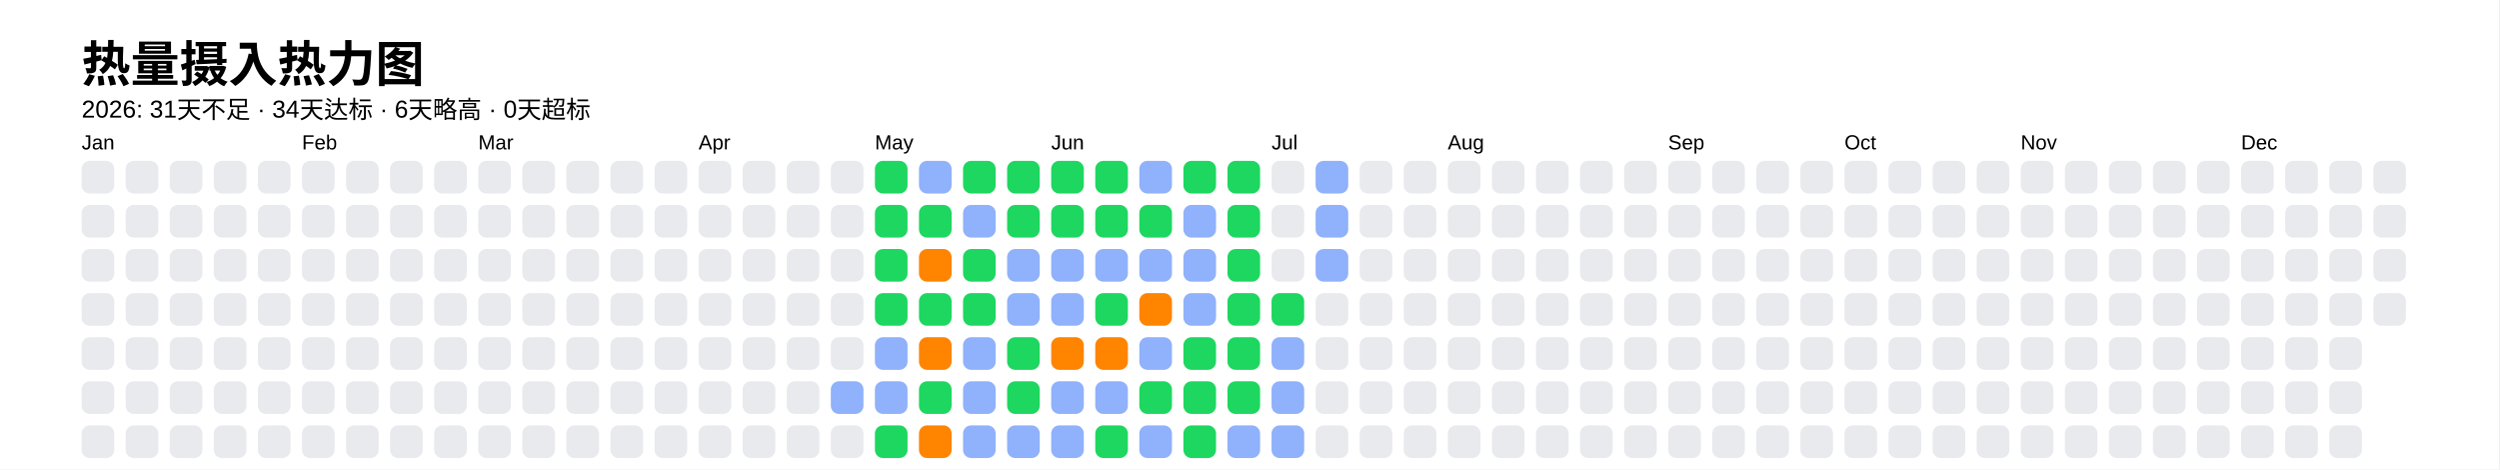
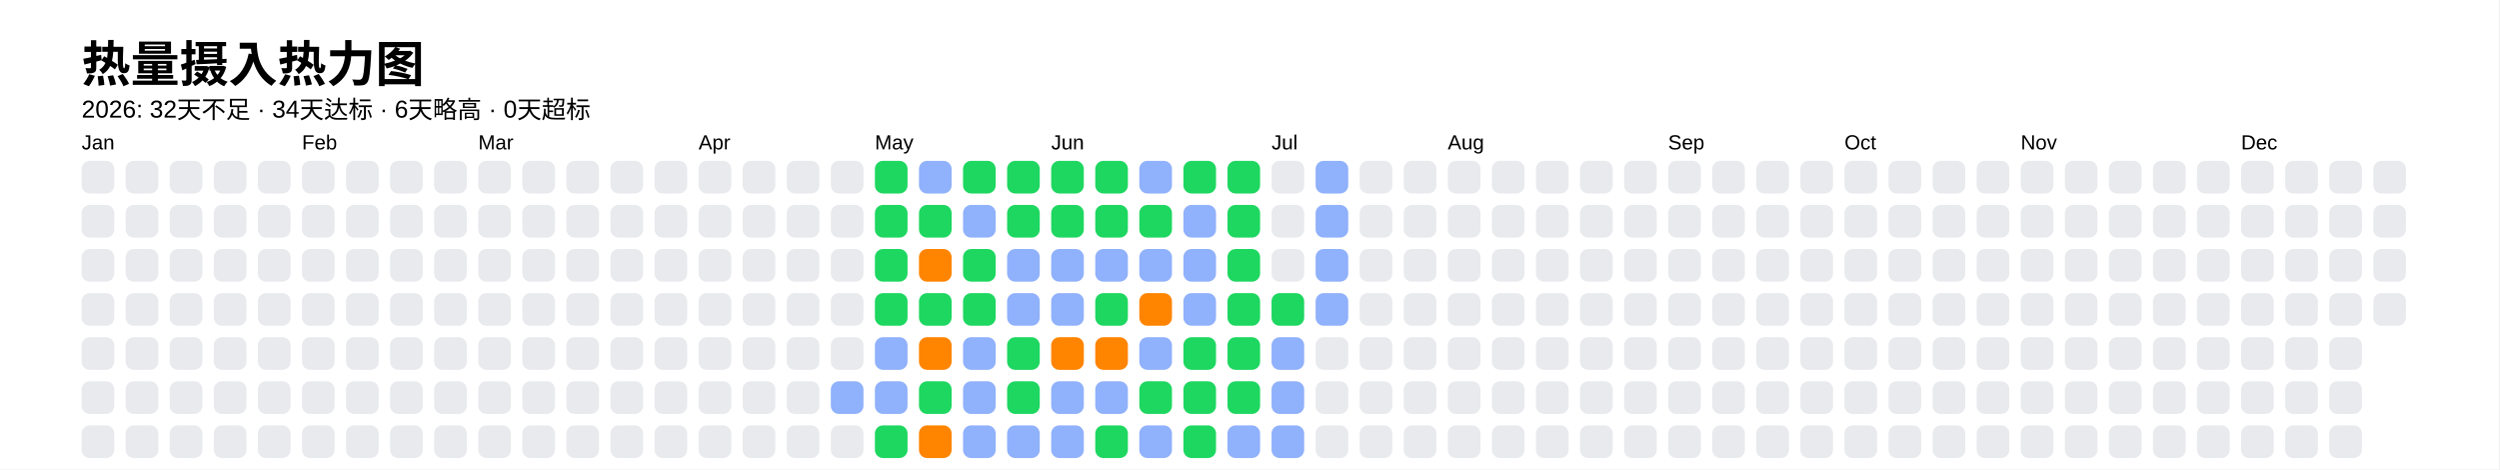
<svg xmlns="http://www.w3.org/2000/svg" style="background-color:white;" baseProfile="full" height="57.5mm" version="1.1" viewBox="0,0,306.2,57.5" width="306.2mm">
  <defs />
  <rect fill="#FFFFFF" height="57.5" width="306.2" x="0" y="0" />
  <text fill="#000000" style="font-size:6px; font-family:Arial; font-weight:bold;" x="10" y="10">热量摄入热力图</text>
-   <text fill="#000000" style="font-size:3px; font-family:Arial;" x="10" y="14.4">2026: 31天不足 · 34天达标 · 6天略高 · 0天超标</text>
+   <text fill="#000000" style="font-size:3px; font-family:Arial;" x="10" y="14.4">2026: 32天不足 · 34天达标 · 6天略高 · 0天超标</text>
  <text fill="#000000" style="font-size:2.5px; font-family:Arial" x="10" y="18.3">Jan</text>
  <rect fill="#E8EAED" height="4" rx="1" ry="1" width="4" x="10" y="19.7" />
  <rect fill="#E8EAED" height="4" rx="1" ry="1" width="4" x="10" y="25.1" />
  <rect fill="#E8EAED" height="4" rx="1" ry="1" width="4" x="10" y="30.5" />
  <rect fill="#E8EAED" height="4" rx="1" ry="1" width="4" x="10" y="35.9" />
  <rect fill="#E8EAED" height="4" rx="1" ry="1" width="4" x="10" y="41.3" />
  <rect fill="#E8EAED" height="4" rx="1" ry="1" width="4" x="10" y="46.7" />
  <rect fill="#E8EAED" height="4" rx="1" ry="1" width="4" x="10" y="52.1" />
  <rect fill="#E8EAED" height="4" rx="1" ry="1" width="4" x="15.4" y="19.7" />
  <rect fill="#E8EAED" height="4" rx="1" ry="1" width="4" x="15.4" y="25.1" />
  <rect fill="#E8EAED" height="4" rx="1" ry="1" width="4" x="15.4" y="30.5" />
  <rect fill="#E8EAED" height="4" rx="1" ry="1" width="4" x="15.4" y="35.9" />
  <rect fill="#E8EAED" height="4" rx="1" ry="1" width="4" x="15.4" y="41.3" />
  <rect fill="#E8EAED" height="4" rx="1" ry="1" width="4" x="15.4" y="46.7" />
  <rect fill="#E8EAED" height="4" rx="1" ry="1" width="4" x="15.4" y="52.1" />
  <rect fill="#E8EAED" height="4" rx="1" ry="1" width="4" x="20.8" y="19.7" />
  <rect fill="#E8EAED" height="4" rx="1" ry="1" width="4" x="20.8" y="25.1" />
  <rect fill="#E8EAED" height="4" rx="1" ry="1" width="4" x="20.8" y="30.5" />
  <rect fill="#E8EAED" height="4" rx="1" ry="1" width="4" x="20.8" y="35.9" />
  <rect fill="#E8EAED" height="4" rx="1" ry="1" width="4" x="20.8" y="41.3" />
  <rect fill="#E8EAED" height="4" rx="1" ry="1" width="4" x="20.8" y="46.7" />
  <rect fill="#E8EAED" height="4" rx="1" ry="1" width="4" x="20.8" y="52.1" />
  <rect fill="#E8EAED" height="4" rx="1" ry="1" width="4" x="26.2" y="19.7" />
  <rect fill="#E8EAED" height="4" rx="1" ry="1" width="4" x="26.2" y="25.1" />
  <rect fill="#E8EAED" height="4" rx="1" ry="1" width="4" x="26.2" y="30.5" />
  <rect fill="#E8EAED" height="4" rx="1" ry="1" width="4" x="26.2" y="35.9" />
  <rect fill="#E8EAED" height="4" rx="1" ry="1" width="4" x="26.2" y="41.3" />
  <rect fill="#E8EAED" height="4" rx="1" ry="1" width="4" x="26.2" y="46.7" />
  <rect fill="#E8EAED" height="4" rx="1" ry="1" width="4" x="26.2" y="52.1" />
  <rect fill="#E8EAED" height="4" rx="1" ry="1" width="4" x="31.6" y="19.7" />
  <rect fill="#E8EAED" height="4" rx="1" ry="1" width="4" x="31.6" y="25.1" />
  <rect fill="#E8EAED" height="4" rx="1" ry="1" width="4" x="31.6" y="30.5" />
  <rect fill="#E8EAED" height="4" rx="1" ry="1" width="4" x="31.6" y="35.9" />
  <rect fill="#E8EAED" height="4" rx="1" ry="1" width="4" x="31.6" y="41.3" />
  <rect fill="#E8EAED" height="4" rx="1" ry="1" width="4" x="31.6" y="46.7" />
  <rect fill="#E8EAED" height="4" rx="1" ry="1" width="4" x="31.6" y="52.1" />
  <text fill="#000000" style="font-size:2.5px; font-family:Arial" x="37.0" y="18.3">Feb</text>
  <rect fill="#E8EAED" height="4" rx="1" ry="1" width="4" x="37.0" y="19.7" />
  <rect fill="#E8EAED" height="4" rx="1" ry="1" width="4" x="37.0" y="25.1" />
  <rect fill="#E8EAED" height="4" rx="1" ry="1" width="4" x="37.0" y="30.5" />
  <rect fill="#E8EAED" height="4" rx="1" ry="1" width="4" x="37.0" y="35.9" />
  <rect fill="#E8EAED" height="4" rx="1" ry="1" width="4" x="37.0" y="41.3" />
  <rect fill="#E8EAED" height="4" rx="1" ry="1" width="4" x="37.0" y="46.7" />
  <rect fill="#E8EAED" height="4" rx="1" ry="1" width="4" x="37.0" y="52.1" />
  <rect fill="#E8EAED" height="4" rx="1" ry="1" width="4" x="42.4" y="19.7" />
  <rect fill="#E8EAED" height="4" rx="1" ry="1" width="4" x="42.4" y="25.1" />
  <rect fill="#E8EAED" height="4" rx="1" ry="1" width="4" x="42.4" y="30.5" />
  <rect fill="#E8EAED" height="4" rx="1" ry="1" width="4" x="42.4" y="35.9" />
  <rect fill="#E8EAED" height="4" rx="1" ry="1" width="4" x="42.4" y="41.3" />
  <rect fill="#E8EAED" height="4" rx="1" ry="1" width="4" x="42.4" y="46.7" />
  <rect fill="#E8EAED" height="4" rx="1" ry="1" width="4" x="42.4" y="52.1" />
  <rect fill="#E8EAED" height="4" rx="1" ry="1" width="4" x="47.8" y="19.7" />
  <rect fill="#E8EAED" height="4" rx="1" ry="1" width="4" x="47.8" y="25.1" />
  <rect fill="#E8EAED" height="4" rx="1" ry="1" width="4" x="47.8" y="30.5" />
  <rect fill="#E8EAED" height="4" rx="1" ry="1" width="4" x="47.8" y="35.9" />
  <rect fill="#E8EAED" height="4" rx="1" ry="1" width="4" x="47.8" y="41.3" />
  <rect fill="#E8EAED" height="4" rx="1" ry="1" width="4" x="47.8" y="46.7" />
  <rect fill="#E8EAED" height="4" rx="1" ry="1" width="4" x="47.8" y="52.1" />
  <rect fill="#E8EAED" height="4" rx="1" ry="1" width="4" x="53.2" y="19.7" />
  <rect fill="#E8EAED" height="4" rx="1" ry="1" width="4" x="53.2" y="25.1" />
  <rect fill="#E8EAED" height="4" rx="1" ry="1" width="4" x="53.2" y="30.5" />
  <rect fill="#E8EAED" height="4" rx="1" ry="1" width="4" x="53.2" y="35.9" />
  <rect fill="#E8EAED" height="4" rx="1" ry="1" width="4" x="53.2" y="41.3" />
  <rect fill="#E8EAED" height="4" rx="1" ry="1" width="4" x="53.2" y="46.7" />
  <rect fill="#E8EAED" height="4" rx="1" ry="1" width="4" x="53.2" y="52.1" />
  <text fill="#000000" style="font-size:2.5px; font-family:Arial" x="58.6" y="18.3">Mar</text>
  <rect fill="#E8EAED" height="4" rx="1" ry="1" width="4" x="58.6" y="19.7" />
  <rect fill="#E8EAED" height="4" rx="1" ry="1" width="4" x="58.6" y="25.1" />
  <rect fill="#E8EAED" height="4" rx="1" ry="1" width="4" x="58.6" y="30.5" />
  <rect fill="#E8EAED" height="4" rx="1" ry="1" width="4" x="58.6" y="35.9" />
  <rect fill="#E8EAED" height="4" rx="1" ry="1" width="4" x="58.6" y="41.3" />
  <rect fill="#E8EAED" height="4" rx="1" ry="1" width="4" x="58.6" y="46.7" />
  <rect fill="#E8EAED" height="4" rx="1" ry="1" width="4" x="58.6" y="52.1" />
  <rect fill="#E8EAED" height="4" rx="1" ry="1" width="4" x="64" y="19.7" />
  <rect fill="#E8EAED" height="4" rx="1" ry="1" width="4" x="64" y="25.1" />
  <rect fill="#E8EAED" height="4" rx="1" ry="1" width="4" x="64" y="30.5" />
  <rect fill="#E8EAED" height="4" rx="1" ry="1" width="4" x="64" y="35.9" />
  <rect fill="#E8EAED" height="4" rx="1" ry="1" width="4" x="64" y="41.3" />
  <rect fill="#E8EAED" height="4" rx="1" ry="1" width="4" x="64" y="46.7" />
  <rect fill="#E8EAED" height="4" rx="1" ry="1" width="4" x="64" y="52.1" />
  <rect fill="#E8EAED" height="4" rx="1" ry="1" width="4" x="69.4" y="19.7" />
  <rect fill="#E8EAED" height="4" rx="1" ry="1" width="4" x="69.4" y="25.1" />
  <rect fill="#E8EAED" height="4" rx="1" ry="1" width="4" x="69.4" y="30.5" />
  <rect fill="#E8EAED" height="4" rx="1" ry="1" width="4" x="69.4" y="35.9" />
  <rect fill="#E8EAED" height="4" rx="1" ry="1" width="4" x="69.4" y="41.3" />
  <rect fill="#E8EAED" height="4" rx="1" ry="1" width="4" x="69.4" y="46.7" />
  <rect fill="#E8EAED" height="4" rx="1" ry="1" width="4" x="69.4" y="52.1" />
  <rect fill="#E8EAED" height="4" rx="1" ry="1" width="4" x="74.8" y="19.7" />
  <rect fill="#E8EAED" height="4" rx="1" ry="1" width="4" x="74.8" y="25.1" />
  <rect fill="#E8EAED" height="4" rx="1" ry="1" width="4" x="74.8" y="30.5" />
  <rect fill="#E8EAED" height="4" rx="1" ry="1" width="4" x="74.8" y="35.9" />
  <rect fill="#E8EAED" height="4" rx="1" ry="1" width="4" x="74.8" y="41.3" />
  <rect fill="#E8EAED" height="4" rx="1" ry="1" width="4" x="74.8" y="46.7" />
  <rect fill="#E8EAED" height="4" rx="1" ry="1" width="4" x="74.8" y="52.1" />
  <rect fill="#E8EAED" height="4" rx="1" ry="1" width="4" x="80.2" y="19.7" />
  <rect fill="#E8EAED" height="4" rx="1" ry="1" width="4" x="80.2" y="25.1" />
  <rect fill="#E8EAED" height="4" rx="1" ry="1" width="4" x="80.2" y="30.5" />
  <rect fill="#E8EAED" height="4" rx="1" ry="1" width="4" x="80.2" y="35.9" />
  <rect fill="#E8EAED" height="4" rx="1" ry="1" width="4" x="80.2" y="41.3" />
  <rect fill="#E8EAED" height="4" rx="1" ry="1" width="4" x="80.2" y="46.7" />
  <rect fill="#E8EAED" height="4" rx="1" ry="1" width="4" x="80.2" y="52.1" />
  <text fill="#000000" style="font-size:2.5px; font-family:Arial" x="85.6" y="18.3">Apr</text>
  <rect fill="#E8EAED" height="4" rx="1" ry="1" width="4" x="85.6" y="19.7" />
  <rect fill="#E8EAED" height="4" rx="1" ry="1" width="4" x="85.6" y="25.1" />
  <rect fill="#E8EAED" height="4" rx="1" ry="1" width="4" x="85.6" y="30.5" />
  <rect fill="#E8EAED" height="4" rx="1" ry="1" width="4" x="85.6" y="35.9" />
  <rect fill="#E8EAED" height="4" rx="1" ry="1" width="4" x="85.6" y="41.3" />
  <rect fill="#E8EAED" height="4" rx="1" ry="1" width="4" x="85.6" y="46.7" />
  <rect fill="#E8EAED" height="4" rx="1" ry="1" width="4" x="85.6" y="52.1" />
  <rect fill="#E8EAED" height="4" rx="1" ry="1" width="4" x="91" y="19.7" />
  <rect fill="#E8EAED" height="4" rx="1" ry="1" width="4" x="91" y="25.1" />
  <rect fill="#E8EAED" height="4" rx="1" ry="1" width="4" x="91" y="30.5" />
  <rect fill="#E8EAED" height="4" rx="1" ry="1" width="4" x="91" y="35.9" />
  <rect fill="#E8EAED" height="4" rx="1" ry="1" width="4" x="91" y="41.3" />
  <rect fill="#E8EAED" height="4" rx="1" ry="1" width="4" x="91" y="46.7" />
  <rect fill="#E8EAED" height="4" rx="1" ry="1" width="4" x="91" y="52.1" />
  <rect fill="#E8EAED" height="4" rx="1" ry="1" width="4" x="96.4" y="19.7" />
  <rect fill="#E8EAED" height="4" rx="1" ry="1" width="4" x="96.4" y="25.1" />
  <rect fill="#E8EAED" height="4" rx="1" ry="1" width="4" x="96.4" y="30.5" />
  <rect fill="#E8EAED" height="4" rx="1" ry="1" width="4" x="96.4" y="35.9" />
  <rect fill="#E8EAED" height="4" rx="1" ry="1" width="4" x="96.4" y="41.3" />
  <rect fill="#E8EAED" height="4" rx="1" ry="1" width="4" x="96.4" y="46.7" />
  <rect fill="#E8EAED" height="4" rx="1" ry="1" width="4" x="96.4" y="52.1" />
  <rect fill="#E8EAED" height="4" rx="1" ry="1" width="4" x="101.8" y="19.7" />
  <rect fill="#E8EAED" height="4" rx="1" ry="1" width="4" x="101.8" y="25.1" />
  <rect fill="#E8EAED" height="4" rx="1" ry="1" width="4" x="101.8" y="30.5" />
  <rect fill="#E8EAED" height="4" rx="1" ry="1" width="4" x="101.8" y="35.9" />
  <rect fill="#E8EAED" height="4" rx="1" ry="1" width="4" x="101.8" y="41.3" />
  <rect fill="#90b1fb" height="4" rx="1" ry="1" width="4" x="101.8" y="46.7" />
  <rect fill="#E8EAED" height="4" rx="1" ry="1" width="4" x="101.8" y="52.1" />
  <text fill="#000000" style="font-size:2.5px; font-family:Arial" x="107.2" y="18.3">May</text>
  <rect fill="#1ed760" height="4" rx="1" ry="1" width="4" x="107.2" y="19.7" />
  <rect fill="#1ed760" height="4" rx="1" ry="1" width="4" x="107.2" y="25.1" />
  <rect fill="#1ed760" height="4" rx="1" ry="1" width="4" x="107.2" y="30.5" />
  <rect fill="#1ed760" height="4" rx="1" ry="1" width="4" x="107.2" y="35.9" />
  <rect fill="#90b1fb" height="4" rx="1" ry="1" width="4" x="107.2" y="41.3" />
  <rect fill="#90b1fb" height="4" rx="1" ry="1" width="4" x="107.2" y="46.7" />
  <rect fill="#1ed760" height="4" rx="1" ry="1" width="4" x="107.2" y="52.1" />
  <rect fill="#90b1fb" height="4" rx="1" ry="1" width="4" x="112.6" y="19.7" />
  <rect fill="#1ed760" height="4" rx="1" ry="1" width="4" x="112.6" y="25.1" />
  <rect fill="#ff8400" height="4" rx="1" ry="1" width="4" x="112.6" y="30.5" />
  <rect fill="#1ed760" height="4" rx="1" ry="1" width="4" x="112.6" y="35.9" />
  <rect fill="#ff8400" height="4" rx="1" ry="1" width="4" x="112.6" y="41.3" />
  <rect fill="#1ed760" height="4" rx="1" ry="1" width="4" x="112.6" y="46.7" />
  <rect fill="#ff8400" height="4" rx="1" ry="1" width="4" x="112.6" y="52.1" />
  <rect fill="#1ed760" height="4" rx="1" ry="1" width="4" x="118" y="19.7" />
  <rect fill="#90b1fb" height="4" rx="1" ry="1" width="4" x="118" y="25.1" />
  <rect fill="#1ed760" height="4" rx="1" ry="1" width="4" x="118" y="30.5" />
  <rect fill="#1ed760" height="4" rx="1" ry="1" width="4" x="118" y="35.9" />
  <rect fill="#90b1fb" height="4" rx="1" ry="1" width="4" x="118" y="41.3" />
  <rect fill="#90b1fb" height="4" rx="1" ry="1" width="4" x="118" y="46.7" />
  <rect fill="#90b1fb" height="4" rx="1" ry="1" width="4" x="118" y="52.1" />
  <rect fill="#1ed760" height="4" rx="1" ry="1" width="4" x="123.4" y="19.7" />
  <rect fill="#1ed760" height="4" rx="1" ry="1" width="4" x="123.4" y="25.1" />
  <rect fill="#90b1fb" height="4" rx="1" ry="1" width="4" x="123.4" y="30.5" />
  <rect fill="#90b1fb" height="4" rx="1" ry="1" width="4" x="123.4" y="35.9" />
  <rect fill="#1ed760" height="4" rx="1" ry="1" width="4" x="123.4" y="41.3" />
  <rect fill="#1ed760" height="4" rx="1" ry="1" width="4" x="123.4" y="46.7" />
  <rect fill="#90b1fb" height="4" rx="1" ry="1" width="4" x="123.4" y="52.1" />
  <text fill="#000000" style="font-size:2.5px; font-family:Arial" x="128.8" y="18.3">Jun</text>
  <rect fill="#1ed760" height="4" rx="1" ry="1" width="4" x="128.8" y="19.7" />
  <rect fill="#1ed760" height="4" rx="1" ry="1" width="4" x="128.8" y="25.1" />
  <rect fill="#90b1fb" height="4" rx="1" ry="1" width="4" x="128.8" y="30.5" />
  <rect fill="#90b1fb" height="4" rx="1" ry="1" width="4" x="128.8" y="35.9" />
  <rect fill="#ff8400" height="4" rx="1" ry="1" width="4" x="128.8" y="41.3" />
  <rect fill="#90b1fb" height="4" rx="1" ry="1" width="4" x="128.8" y="46.7" />
  <rect fill="#90b1fb" height="4" rx="1" ry="1" width="4" x="128.8" y="52.1" />
  <rect fill="#1ed760" height="4" rx="1" ry="1" width="4" x="134.2" y="19.7" />
  <rect fill="#1ed760" height="4" rx="1" ry="1" width="4" x="134.2" y="25.1" />
  <rect fill="#90b1fb" height="4" rx="1" ry="1" width="4" x="134.2" y="30.5" />
  <rect fill="#1ed760" height="4" rx="1" ry="1" width="4" x="134.2" y="35.9" />
  <rect fill="#ff8400" height="4" rx="1" ry="1" width="4" x="134.2" y="41.3" />
  <rect fill="#90b1fb" height="4" rx="1" ry="1" width="4" x="134.2" y="46.7" />
  <rect fill="#1ed760" height="4" rx="1" ry="1" width="4" x="134.2" y="52.1" />
  <rect fill="#90b1fb" height="4" rx="1" ry="1" width="4" x="139.6" y="19.7" />
  <rect fill="#1ed760" height="4" rx="1" ry="1" width="4" x="139.6" y="25.1" />
  <rect fill="#90b1fb" height="4" rx="1" ry="1" width="4" x="139.6" y="30.5" />
  <rect fill="#ff8400" height="4" rx="1" ry="1" width="4" x="139.6" y="35.9" />
  <rect fill="#90b1fb" height="4" rx="1" ry="1" width="4" x="139.6" y="41.3" />
  <rect fill="#1ed760" height="4" rx="1" ry="1" width="4" x="139.6" y="46.7" />
  <rect fill="#90b1fb" height="4" rx="1" ry="1" width="4" x="139.6" y="52.1" />
  <rect fill="#1ed760" height="4" rx="1" ry="1" width="4" x="145" y="19.7" />
  <rect fill="#90b1fb" height="4" rx="1" ry="1" width="4" x="145" y="25.1" />
  <rect fill="#90b1fb" height="4" rx="1" ry="1" width="4" x="145" y="30.5" />
  <rect fill="#90b1fb" height="4" rx="1" ry="1" width="4" x="145" y="35.9" />
  <rect fill="#1ed760" height="4" rx="1" ry="1" width="4" x="145" y="41.3" />
  <rect fill="#1ed760" height="4" rx="1" ry="1" width="4" x="145" y="46.7" />
  <rect fill="#1ed760" height="4" rx="1" ry="1" width="4" x="145" y="52.1" />
  <rect fill="#1ed760" height="4" rx="1" ry="1" width="4" x="150.4" y="19.7" />
  <rect fill="#1ed760" height="4" rx="1" ry="1" width="4" x="150.4" y="25.1" />
  <rect fill="#1ed760" height="4" rx="1" ry="1" width="4" x="150.4" y="30.5" />
  <rect fill="#1ed760" height="4" rx="1" ry="1" width="4" x="150.4" y="35.9" />
  <rect fill="#1ed760" height="4" rx="1" ry="1" width="4" x="150.4" y="41.3" />
  <rect fill="#1ed760" height="4" rx="1" ry="1" width="4" x="150.4" y="46.7" />
  <rect fill="#90b1fb" height="4" rx="1" ry="1" width="4" x="150.4" y="52.1" />
  <text fill="#000000" style="font-size:2.5px; font-family:Arial" x="155.8" y="18.3">Jul</text>
  <rect fill="#E8EAED" height="4" rx="1" ry="1" width="4" x="155.8" y="19.7" />
  <rect fill="#E8EAED" height="4" rx="1" ry="1" width="4" x="155.8" y="25.1" />
  <rect fill="#E8EAED" height="4" rx="1" ry="1" width="4" x="155.8" y="30.5" />
  <rect fill="#1ed760" height="4" rx="1" ry="1" width="4" x="155.8" y="35.9" />
  <rect fill="#90b1fb" height="4" rx="1" ry="1" width="4" x="155.8" y="41.3" />
  <rect fill="#90b1fb" height="4" rx="1" ry="1" width="4" x="155.8" y="46.7" />
  <rect fill="#90b1fb" height="4" rx="1" ry="1" width="4" x="155.8" y="52.1" />
  <rect fill="#90b1fb" height="4" rx="1" ry="1" width="4" x="161.2" y="19.7" />
  <rect fill="#90b1fb" height="4" rx="1" ry="1" width="4" x="161.2" y="25.1" />
  <rect fill="#90b1fb" height="4" rx="1" ry="1" width="4" x="161.2" y="30.5" />
-   <rect fill="#E8EAED" height="4" rx="1" ry="1" width="4" x="161.2" y="35.9" />
+   <rect fill="#90b1fb" height="4" rx="1" ry="1" width="4" x="161.2" y="35.9" />
  <rect fill="#E8EAED" height="4" rx="1" ry="1" width="4" x="161.2" y="41.3" />
  <rect fill="#E8EAED" height="4" rx="1" ry="1" width="4" x="161.2" y="46.7" />
  <rect fill="#E8EAED" height="4" rx="1" ry="1" width="4" x="161.2" y="52.1" />
  <rect fill="#E8EAED" height="4" rx="1" ry="1" width="4" x="166.6" y="19.7" />
  <rect fill="#E8EAED" height="4" rx="1" ry="1" width="4" x="166.6" y="25.1" />
  <rect fill="#E8EAED" height="4" rx="1" ry="1" width="4" x="166.6" y="30.5" />
  <rect fill="#E8EAED" height="4" rx="1" ry="1" width="4" x="166.6" y="35.9" />
  <rect fill="#E8EAED" height="4" rx="1" ry="1" width="4" x="166.6" y="41.3" />
  <rect fill="#E8EAED" height="4" rx="1" ry="1" width="4" x="166.6" y="46.7" />
  <rect fill="#E8EAED" height="4" rx="1" ry="1" width="4" x="166.6" y="52.1" />
  <rect fill="#E8EAED" height="4" rx="1" ry="1" width="4" x="172" y="19.7" />
  <rect fill="#E8EAED" height="4" rx="1" ry="1" width="4" x="172" y="25.1" />
  <rect fill="#E8EAED" height="4" rx="1" ry="1" width="4" x="172" y="30.5" />
  <rect fill="#E8EAED" height="4" rx="1" ry="1" width="4" x="172" y="35.9" />
  <rect fill="#E8EAED" height="4" rx="1" ry="1" width="4" x="172" y="41.3" />
  <rect fill="#E8EAED" height="4" rx="1" ry="1" width="4" x="172" y="46.7" />
  <rect fill="#E8EAED" height="4" rx="1" ry="1" width="4" x="172" y="52.1" />
  <text fill="#000000" style="font-size:2.5px; font-family:Arial" x="177.4" y="18.3">Aug</text>
  <rect fill="#E8EAED" height="4" rx="1" ry="1" width="4" x="177.4" y="19.7" />
  <rect fill="#E8EAED" height="4" rx="1" ry="1" width="4" x="177.4" y="25.1" />
  <rect fill="#E8EAED" height="4" rx="1" ry="1" width="4" x="177.4" y="30.5" />
  <rect fill="#E8EAED" height="4" rx="1" ry="1" width="4" x="177.4" y="35.9" />
  <rect fill="#E8EAED" height="4" rx="1" ry="1" width="4" x="177.4" y="41.3" />
  <rect fill="#E8EAED" height="4" rx="1" ry="1" width="4" x="177.4" y="46.7" />
  <rect fill="#E8EAED" height="4" rx="1" ry="1" width="4" x="177.4" y="52.1" />
  <rect fill="#E8EAED" height="4" rx="1" ry="1" width="4" x="182.8" y="19.7" />
  <rect fill="#E8EAED" height="4" rx="1" ry="1" width="4" x="182.8" y="25.1" />
  <rect fill="#E8EAED" height="4" rx="1" ry="1" width="4" x="182.8" y="30.5" />
  <rect fill="#E8EAED" height="4" rx="1" ry="1" width="4" x="182.8" y="35.9" />
  <rect fill="#E8EAED" height="4" rx="1" ry="1" width="4" x="182.8" y="41.3" />
  <rect fill="#E8EAED" height="4" rx="1" ry="1" width="4" x="182.8" y="46.7" />
  <rect fill="#E8EAED" height="4" rx="1" ry="1" width="4" x="182.8" y="52.1" />
  <rect fill="#E8EAED" height="4" rx="1" ry="1" width="4" x="188.2" y="19.7" />
  <rect fill="#E8EAED" height="4" rx="1" ry="1" width="4" x="188.2" y="25.1" />
  <rect fill="#E8EAED" height="4" rx="1" ry="1" width="4" x="188.2" y="30.5" />
  <rect fill="#E8EAED" height="4" rx="1" ry="1" width="4" x="188.2" y="35.9" />
  <rect fill="#E8EAED" height="4" rx="1" ry="1" width="4" x="188.2" y="41.3" />
  <rect fill="#E8EAED" height="4" rx="1" ry="1" width="4" x="188.2" y="46.7" />
  <rect fill="#E8EAED" height="4" rx="1" ry="1" width="4" x="188.2" y="52.1" />
  <rect fill="#E8EAED" height="4" rx="1" ry="1" width="4" x="193.6" y="19.7" />
  <rect fill="#E8EAED" height="4" rx="1" ry="1" width="4" x="193.6" y="25.1" />
  <rect fill="#E8EAED" height="4" rx="1" ry="1" width="4" x="193.6" y="30.5" />
  <rect fill="#E8EAED" height="4" rx="1" ry="1" width="4" x="193.6" y="35.9" />
  <rect fill="#E8EAED" height="4" rx="1" ry="1" width="4" x="193.6" y="41.3" />
  <rect fill="#E8EAED" height="4" rx="1" ry="1" width="4" x="193.6" y="46.7" />
  <rect fill="#E8EAED" height="4" rx="1" ry="1" width="4" x="193.6" y="52.1" />
  <rect fill="#E8EAED" height="4" rx="1" ry="1" width="4" x="199" y="19.7" />
  <rect fill="#E8EAED" height="4" rx="1" ry="1" width="4" x="199" y="25.1" />
  <rect fill="#E8EAED" height="4" rx="1" ry="1" width="4" x="199" y="30.5" />
  <rect fill="#E8EAED" height="4" rx="1" ry="1" width="4" x="199" y="35.9" />
  <rect fill="#E8EAED" height="4" rx="1" ry="1" width="4" x="199" y="41.3" />
  <rect fill="#E8EAED" height="4" rx="1" ry="1" width="4" x="199" y="46.7" />
  <rect fill="#E8EAED" height="4" rx="1" ry="1" width="4" x="199" y="52.1" />
  <text fill="#000000" style="font-size:2.5px; font-family:Arial" x="204.4" y="18.3">Sep</text>
  <rect fill="#E8EAED" height="4" rx="1" ry="1" width="4" x="204.4" y="19.7" />
  <rect fill="#E8EAED" height="4" rx="1" ry="1" width="4" x="204.4" y="25.1" />
  <rect fill="#E8EAED" height="4" rx="1" ry="1" width="4" x="204.4" y="30.5" />
  <rect fill="#E8EAED" height="4" rx="1" ry="1" width="4" x="204.4" y="35.9" />
  <rect fill="#E8EAED" height="4" rx="1" ry="1" width="4" x="204.4" y="41.3" />
  <rect fill="#E8EAED" height="4" rx="1" ry="1" width="4" x="204.4" y="46.7" />
  <rect fill="#E8EAED" height="4" rx="1" ry="1" width="4" x="204.4" y="52.1" />
  <rect fill="#E8EAED" height="4" rx="1" ry="1" width="4" x="209.8" y="19.7" />
  <rect fill="#E8EAED" height="4" rx="1" ry="1" width="4" x="209.8" y="25.1" />
  <rect fill="#E8EAED" height="4" rx="1" ry="1" width="4" x="209.8" y="30.5" />
  <rect fill="#E8EAED" height="4" rx="1" ry="1" width="4" x="209.8" y="35.9" />
  <rect fill="#E8EAED" height="4" rx="1" ry="1" width="4" x="209.8" y="41.3" />
  <rect fill="#E8EAED" height="4" rx="1" ry="1" width="4" x="209.8" y="46.7" />
  <rect fill="#E8EAED" height="4" rx="1" ry="1" width="4" x="209.8" y="52.1" />
  <rect fill="#E8EAED" height="4" rx="1" ry="1" width="4" x="215.2" y="19.7" />
  <rect fill="#E8EAED" height="4" rx="1" ry="1" width="4" x="215.2" y="25.1" />
  <rect fill="#E8EAED" height="4" rx="1" ry="1" width="4" x="215.2" y="30.5" />
  <rect fill="#E8EAED" height="4" rx="1" ry="1" width="4" x="215.2" y="35.9" />
  <rect fill="#E8EAED" height="4" rx="1" ry="1" width="4" x="215.2" y="41.3" />
  <rect fill="#E8EAED" height="4" rx="1" ry="1" width="4" x="215.2" y="46.7" />
  <rect fill="#E8EAED" height="4" rx="1" ry="1" width="4" x="215.2" y="52.1" />
  <rect fill="#E8EAED" height="4" rx="1" ry="1" width="4" x="220.6" y="19.7" />
  <rect fill="#E8EAED" height="4" rx="1" ry="1" width="4" x="220.6" y="25.1" />
  <rect fill="#E8EAED" height="4" rx="1" ry="1" width="4" x="220.6" y="30.5" />
  <rect fill="#E8EAED" height="4" rx="1" ry="1" width="4" x="220.6" y="35.9" />
  <rect fill="#E8EAED" height="4" rx="1" ry="1" width="4" x="220.6" y="41.3" />
  <rect fill="#E8EAED" height="4" rx="1" ry="1" width="4" x="220.6" y="46.7" />
  <rect fill="#E8EAED" height="4" rx="1" ry="1" width="4" x="220.6" y="52.1" />
  <text fill="#000000" style="font-size:2.5px; font-family:Arial" x="226" y="18.3">Oct</text>
  <rect fill="#E8EAED" height="4" rx="1" ry="1" width="4" x="226" y="19.7" />
  <rect fill="#E8EAED" height="4" rx="1" ry="1" width="4" x="226" y="25.1" />
  <rect fill="#E8EAED" height="4" rx="1" ry="1" width="4" x="226" y="30.5" />
  <rect fill="#E8EAED" height="4" rx="1" ry="1" width="4" x="226" y="35.9" />
  <rect fill="#E8EAED" height="4" rx="1" ry="1" width="4" x="226" y="41.3" />
  <rect fill="#E8EAED" height="4" rx="1" ry="1" width="4" x="226" y="46.7" />
  <rect fill="#E8EAED" height="4" rx="1" ry="1" width="4" x="226" y="52.1" />
  <rect fill="#E8EAED" height="4" rx="1" ry="1" width="4" x="231.4" y="19.7" />
  <rect fill="#E8EAED" height="4" rx="1" ry="1" width="4" x="231.4" y="25.1" />
  <rect fill="#E8EAED" height="4" rx="1" ry="1" width="4" x="231.4" y="30.5" />
  <rect fill="#E8EAED" height="4" rx="1" ry="1" width="4" x="231.4" y="35.9" />
  <rect fill="#E8EAED" height="4" rx="1" ry="1" width="4" x="231.4" y="41.3" />
  <rect fill="#E8EAED" height="4" rx="1" ry="1" width="4" x="231.4" y="46.7" />
  <rect fill="#E8EAED" height="4" rx="1" ry="1" width="4" x="231.4" y="52.1" />
  <rect fill="#E8EAED" height="4" rx="1" ry="1" width="4" x="236.8" y="19.7" />
  <rect fill="#E8EAED" height="4" rx="1" ry="1" width="4" x="236.8" y="25.1" />
  <rect fill="#E8EAED" height="4" rx="1" ry="1" width="4" x="236.8" y="30.5" />
  <rect fill="#E8EAED" height="4" rx="1" ry="1" width="4" x="236.8" y="35.9" />
  <rect fill="#E8EAED" height="4" rx="1" ry="1" width="4" x="236.8" y="41.3" />
  <rect fill="#E8EAED" height="4" rx="1" ry="1" width="4" x="236.8" y="46.7" />
  <rect fill="#E8EAED" height="4" rx="1" ry="1" width="4" x="236.8" y="52.1" />
  <rect fill="#E8EAED" height="4" rx="1" ry="1" width="4" x="242.2" y="19.7" />
  <rect fill="#E8EAED" height="4" rx="1" ry="1" width="4" x="242.2" y="25.1" />
  <rect fill="#E8EAED" height="4" rx="1" ry="1" width="4" x="242.2" y="30.5" />
  <rect fill="#E8EAED" height="4" rx="1" ry="1" width="4" x="242.2" y="35.9" />
  <rect fill="#E8EAED" height="4" rx="1" ry="1" width="4" x="242.2" y="41.3" />
  <rect fill="#E8EAED" height="4" rx="1" ry="1" width="4" x="242.2" y="46.7" />
  <rect fill="#E8EAED" height="4" rx="1" ry="1" width="4" x="242.2" y="52.1" />
  <text fill="#000000" style="font-size:2.5px; font-family:Arial" x="247.6" y="18.3">Nov</text>
  <rect fill="#E8EAED" height="4" rx="1" ry="1" width="4" x="247.6" y="19.7" />
  <rect fill="#E8EAED" height="4" rx="1" ry="1" width="4" x="247.6" y="25.1" />
  <rect fill="#E8EAED" height="4" rx="1" ry="1" width="4" x="247.6" y="30.5" />
  <rect fill="#E8EAED" height="4" rx="1" ry="1" width="4" x="247.6" y="35.9" />
  <rect fill="#E8EAED" height="4" rx="1" ry="1" width="4" x="247.6" y="41.3" />
  <rect fill="#E8EAED" height="4" rx="1" ry="1" width="4" x="247.6" y="46.7" />
  <rect fill="#E8EAED" height="4" rx="1" ry="1" width="4" x="247.6" y="52.1" />
  <rect fill="#E8EAED" height="4" rx="1" ry="1" width="4" x="253" y="19.7" />
  <rect fill="#E8EAED" height="4" rx="1" ry="1" width="4" x="253" y="25.1" />
  <rect fill="#E8EAED" height="4" rx="1" ry="1" width="4" x="253" y="30.5" />
  <rect fill="#E8EAED" height="4" rx="1" ry="1" width="4" x="253" y="35.9" />
  <rect fill="#E8EAED" height="4" rx="1" ry="1" width="4" x="253" y="41.3" />
  <rect fill="#E8EAED" height="4" rx="1" ry="1" width="4" x="253" y="46.7" />
  <rect fill="#E8EAED" height="4" rx="1" ry="1" width="4" x="253" y="52.1" />
  <rect fill="#E8EAED" height="4" rx="1" ry="1" width="4" x="258.4" y="19.7" />
  <rect fill="#E8EAED" height="4" rx="1" ry="1" width="4" x="258.4" y="25.1" />
  <rect fill="#E8EAED" height="4" rx="1" ry="1" width="4" x="258.4" y="30.5" />
  <rect fill="#E8EAED" height="4" rx="1" ry="1" width="4" x="258.4" y="35.9" />
  <rect fill="#E8EAED" height="4" rx="1" ry="1" width="4" x="258.4" y="41.3" />
  <rect fill="#E8EAED" height="4" rx="1" ry="1" width="4" x="258.4" y="46.7" />
  <rect fill="#E8EAED" height="4" rx="1" ry="1" width="4" x="258.4" y="52.1" />
  <rect fill="#E8EAED" height="4" rx="1" ry="1" width="4" x="263.8" y="19.7" />
  <rect fill="#E8EAED" height="4" rx="1" ry="1" width="4" x="263.8" y="25.1" />
  <rect fill="#E8EAED" height="4" rx="1" ry="1" width="4" x="263.8" y="30.5" />
  <rect fill="#E8EAED" height="4" rx="1" ry="1" width="4" x="263.8" y="35.9" />
  <rect fill="#E8EAED" height="4" rx="1" ry="1" width="4" x="263.8" y="41.3" />
  <rect fill="#E8EAED" height="4" rx="1" ry="1" width="4" x="263.8" y="46.7" />
  <rect fill="#E8EAED" height="4" rx="1" ry="1" width="4" x="263.8" y="52.1" />
  <rect fill="#E8EAED" height="4" rx="1" ry="1" width="4" x="269.2" y="19.7" />
  <rect fill="#E8EAED" height="4" rx="1" ry="1" width="4" x="269.2" y="25.1" />
  <rect fill="#E8EAED" height="4" rx="1" ry="1" width="4" x="269.2" y="30.5" />
  <rect fill="#E8EAED" height="4" rx="1" ry="1" width="4" x="269.2" y="35.9" />
  <rect fill="#E8EAED" height="4" rx="1" ry="1" width="4" x="269.2" y="41.3" />
  <rect fill="#E8EAED" height="4" rx="1" ry="1" width="4" x="269.2" y="46.7" />
  <rect fill="#E8EAED" height="4" rx="1" ry="1" width="4" x="269.2" y="52.1" />
  <text fill="#000000" style="font-size:2.5px; font-family:Arial" x="274.6" y="18.3">Dec</text>
  <rect fill="#E8EAED" height="4" rx="1" ry="1" width="4" x="274.6" y="19.7" />
  <rect fill="#E8EAED" height="4" rx="1" ry="1" width="4" x="274.6" y="25.1" />
  <rect fill="#E8EAED" height="4" rx="1" ry="1" width="4" x="274.6" y="30.5" />
  <rect fill="#E8EAED" height="4" rx="1" ry="1" width="4" x="274.6" y="35.9" />
  <rect fill="#E8EAED" height="4" rx="1" ry="1" width="4" x="274.6" y="41.3" />
  <rect fill="#E8EAED" height="4" rx="1" ry="1" width="4" x="274.6" y="46.7" />
  <rect fill="#E8EAED" height="4" rx="1" ry="1" width="4" x="274.6" y="52.1" />
  <rect fill="#E8EAED" height="4" rx="1" ry="1" width="4" x="280" y="19.7" />
  <rect fill="#E8EAED" height="4" rx="1" ry="1" width="4" x="280" y="25.1" />
  <rect fill="#E8EAED" height="4" rx="1" ry="1" width="4" x="280" y="30.5" />
  <rect fill="#E8EAED" height="4" rx="1" ry="1" width="4" x="280" y="35.9" />
  <rect fill="#E8EAED" height="4" rx="1" ry="1" width="4" x="280" y="41.3" />
  <rect fill="#E8EAED" height="4" rx="1" ry="1" width="4" x="280" y="46.7" />
  <rect fill="#E8EAED" height="4" rx="1" ry="1" width="4" x="280" y="52.1" />
  <rect fill="#E8EAED" height="4" rx="1" ry="1" width="4" x="285.4" y="19.7" />
  <rect fill="#E8EAED" height="4" rx="1" ry="1" width="4" x="285.4" y="25.1" />
  <rect fill="#E8EAED" height="4" rx="1" ry="1" width="4" x="285.4" y="30.5" />
  <rect fill="#E8EAED" height="4" rx="1" ry="1" width="4" x="285.4" y="35.9" />
  <rect fill="#E8EAED" height="4" rx="1" ry="1" width="4" x="285.4" y="41.3" />
  <rect fill="#E8EAED" height="4" rx="1" ry="1" width="4" x="285.4" y="46.7" />
  <rect fill="#E8EAED" height="4" rx="1" ry="1" width="4" x="285.4" y="52.1" />
  <rect fill="#E8EAED" height="4" rx="1" ry="1" width="4" x="290.8" y="19.7" />
  <rect fill="#E8EAED" height="4" rx="1" ry="1" width="4" x="290.8" y="25.1" />
  <rect fill="#E8EAED" height="4" rx="1" ry="1" width="4" x="290.8" y="30.5" />
  <rect fill="#E8EAED" height="4" rx="1" ry="1" width="4" x="290.8" y="35.9" />
</svg>
